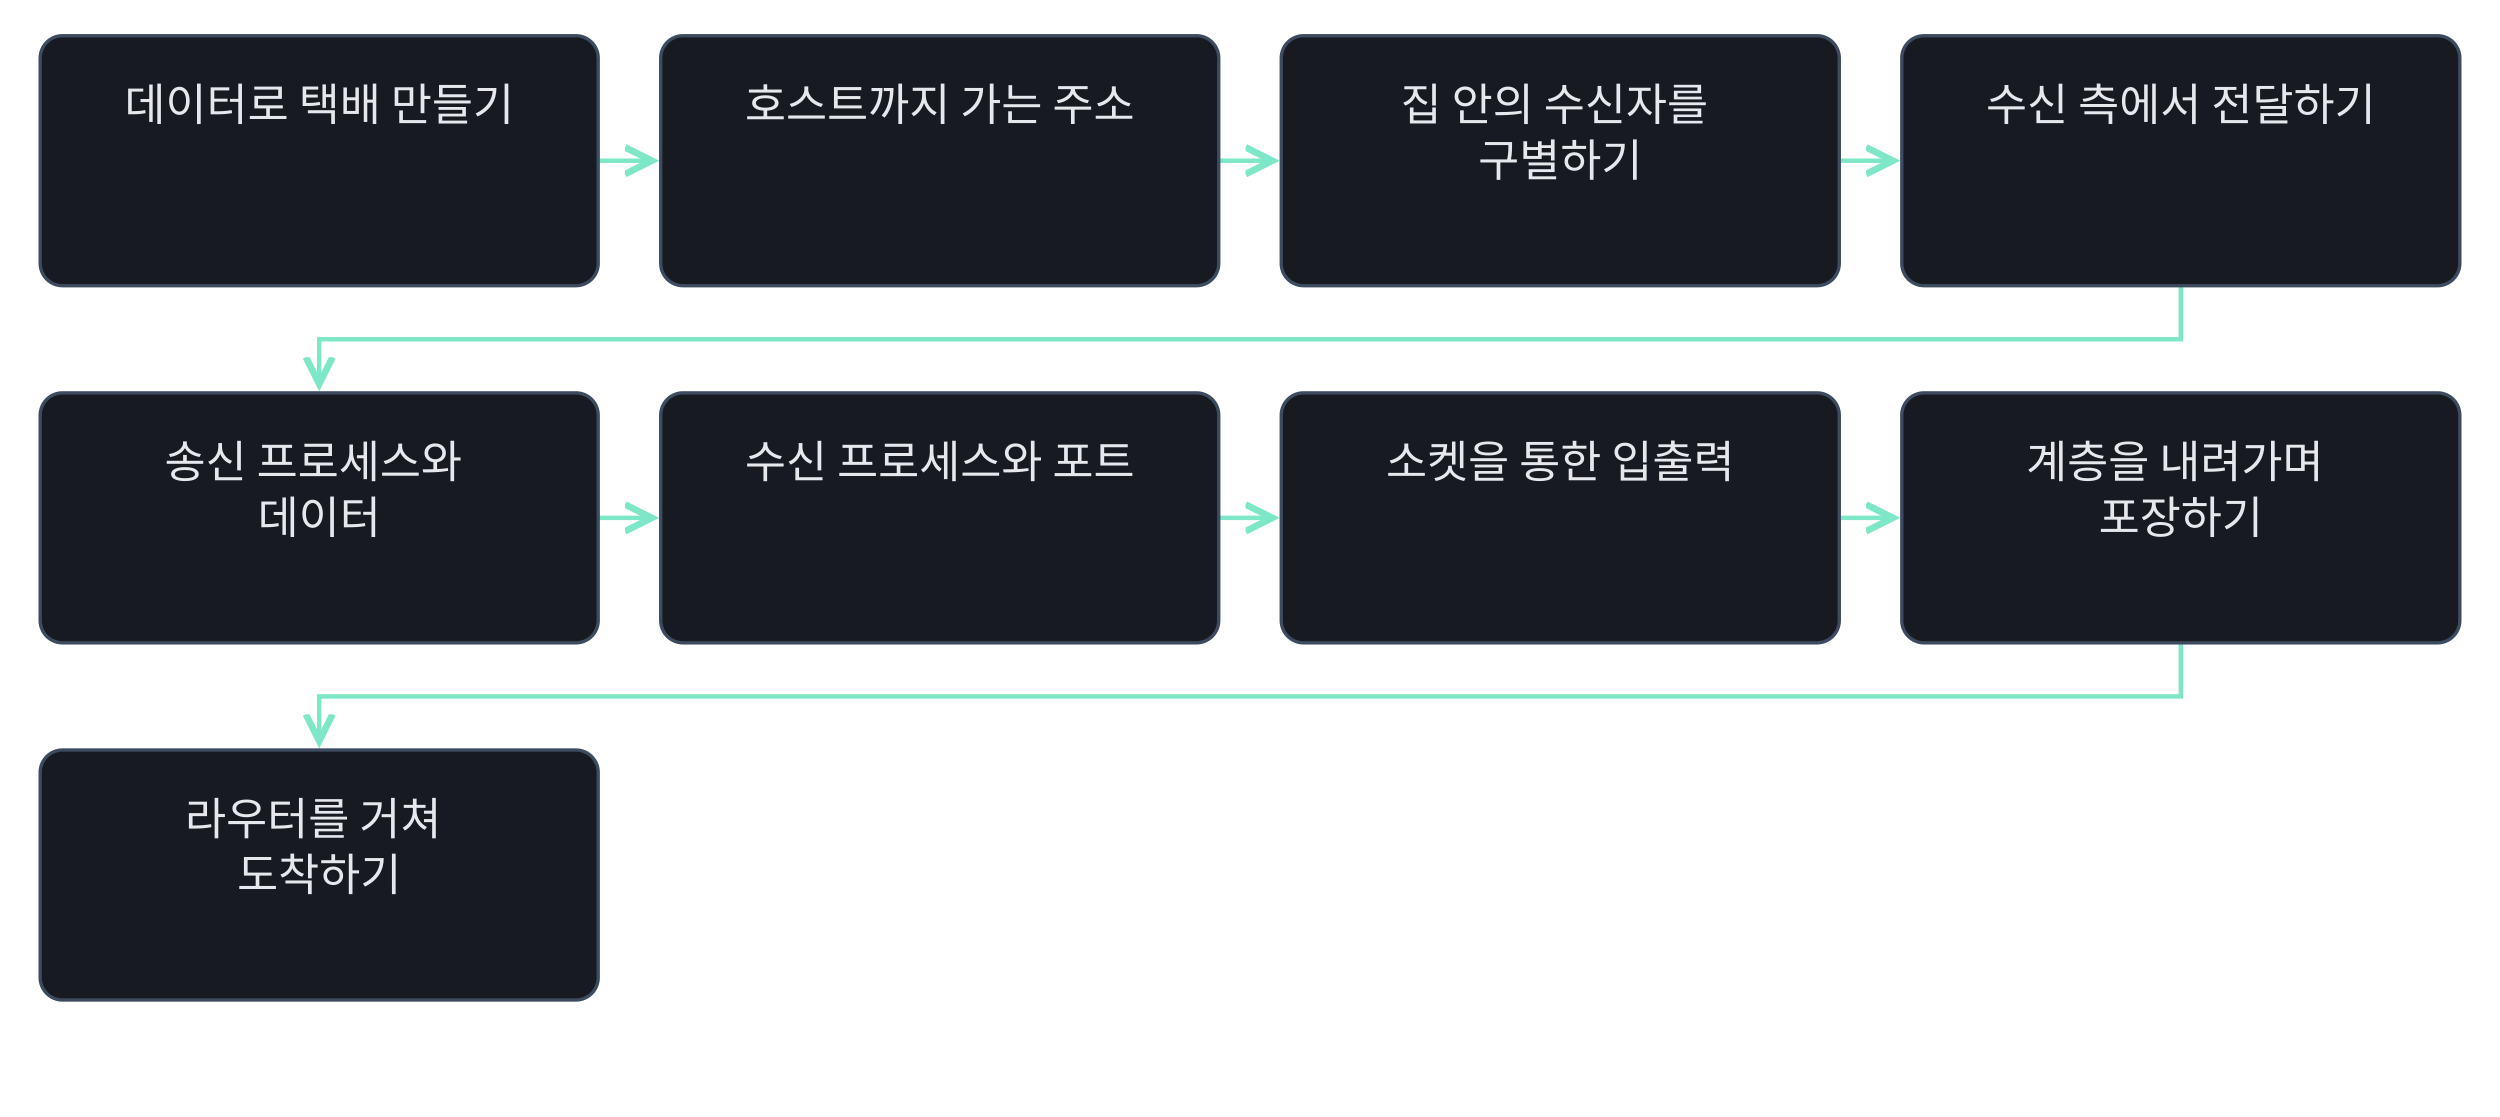
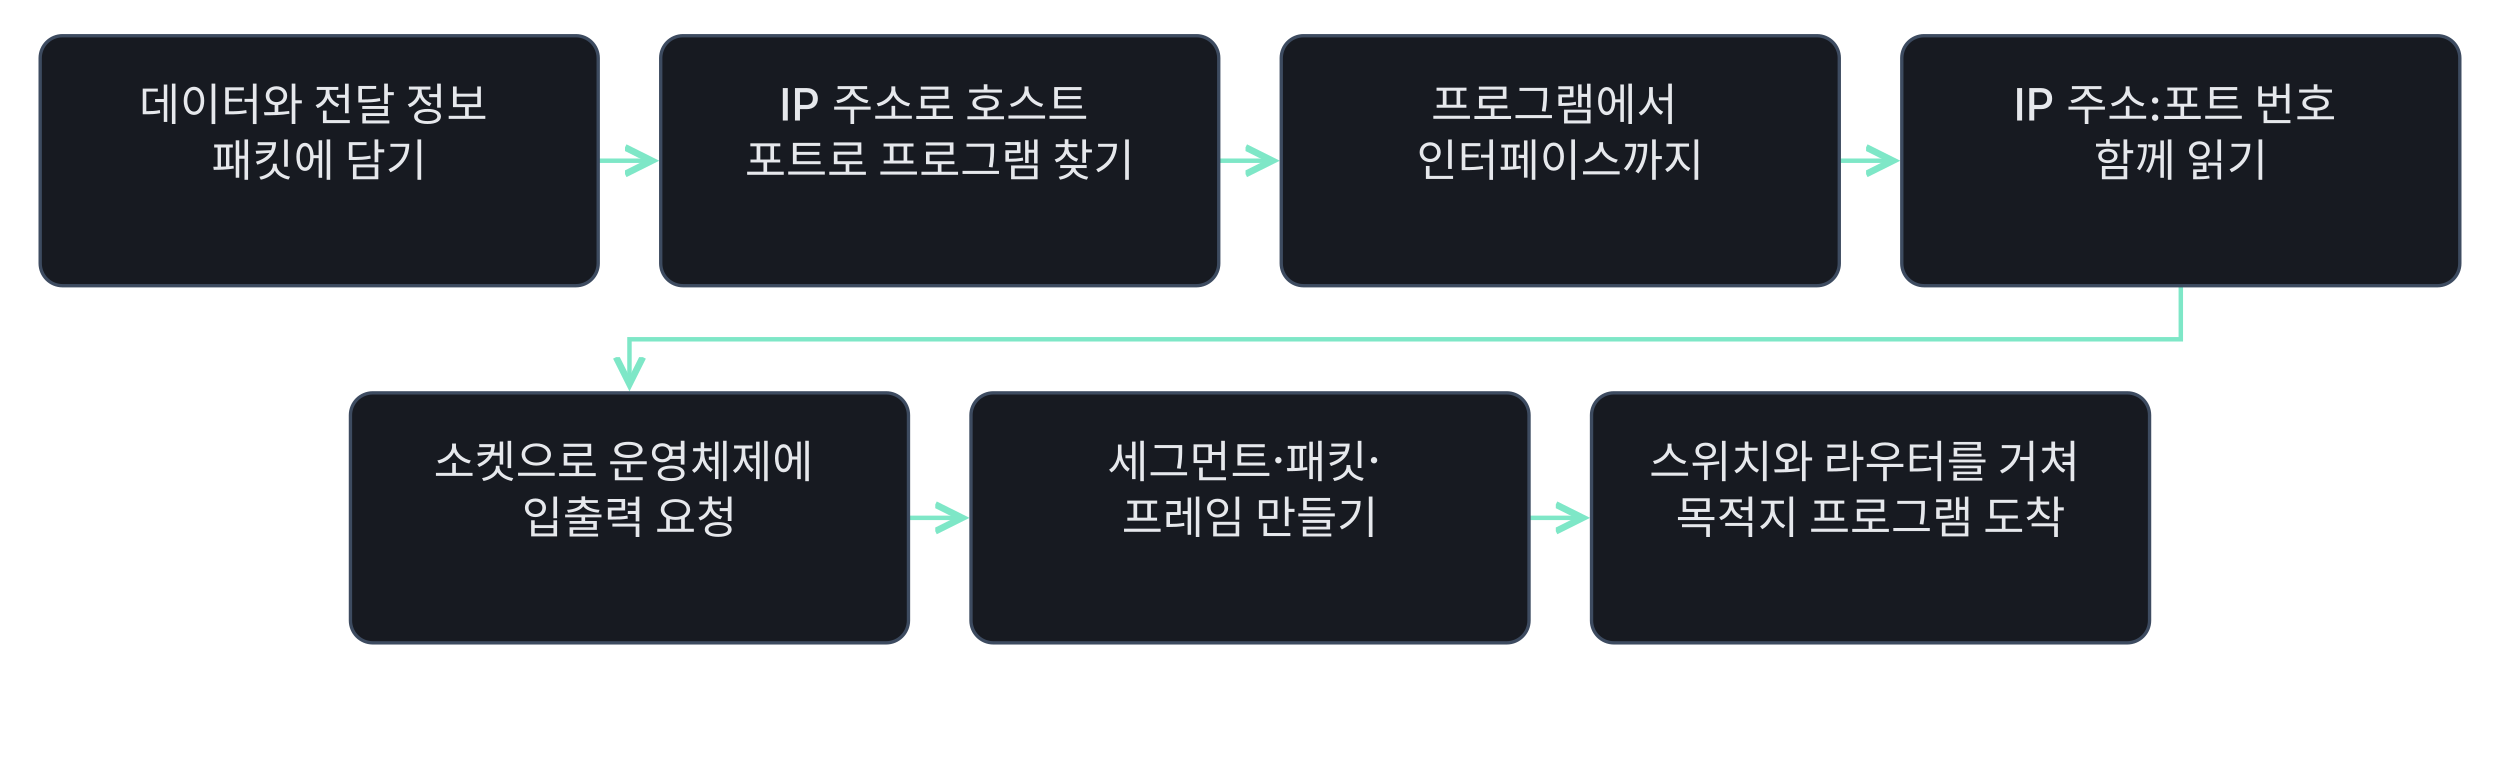
- <svg xmlns="http://www.w3.org/2000/svg" class="learning-flow" viewBox="0 0 1120 500" role="group" aria-labelledby="lesson-14-basic-export-title lesson-14-basic-export-desc" lang="ko">
+ <svg xmlns="http://www.w3.org/2000/svg" class="learning-flow" viewBox="0 0 1120 340" role="group" aria-labelledby="lesson-14-basic-export-title lesson-14-basic-export-desc" lang="ko">
  <defs>
    <marker id="lesson-14-basic-export-arrow" markerWidth="8" markerHeight="8" refX="6" refY="4" orient="auto">
      <path d="M0 1 L6 4 L0 7" fill="none" stroke="#7ee7c7" stroke-width="1.5" />
    </marker>
  </defs>
-   <style>.learning-flow{background:#0f1115}.learning-flow text{font:500 20px -apple-system,BlinkMacSystemFont,'Apple SD Gothic Neo','Segoe UI',sans-serif;fill:#e6e8ec}.learning-flow .flow-note{font-size:18px;fill:#9aa3b2}.learning-flow rect{fill:#171a21;stroke:#3d4b60;stroke-width:1.5}</style>
+   <style>
+     .learning-flow{background:#0f1115}
+     .learning-flow text{font:500 20px -apple-system,BlinkMacSystemFont,'Apple SD Gothic Neo','Segoe UI',sans-serif;fill:#e6e8ec}
+     .learning-flow rect{fill:#171a21;stroke:#3d4b60;stroke-width:1.5}
+   </style>
  <g fill="none" stroke="#7ee7c7" stroke-width="2" marker-end="url(#lesson-14-basic-export-arrow)">
-     <path d="M268 72.0 H292" />
-     <path d="M546 72.0 H570" />
-     <path d="M824 72.0 H848" />
-     <path d="M977.0 128 V152.0 H143.0 V172" />
-     <path d="M268 232.0 H292" />
-     <path d="M546 232.0 H570" />
-     <path d="M824 232.0 H848" />
-     <path d="M977.0 288 V312.0 H143.0 V332" />
+     <path d="M268 72 H292" />
+     <path d="M546 72 H570" />
+     <path d="M824 72 H848" />
+     <path d="M977 128 V152 H282 V172" />
+     <path d="M407 232 H431" />
+     <path d="M685 232 H709" />
  </g>
  <rect x="18" y="16" width="250" height="112" rx="10" />
-   <text x="143.0" y="54" text-anchor="middle">
-     <tspan x="143.0" dy="0">데이터로 택배 만들기</tspan>
+   <text x="143" y="54" text-anchor="middle">
+     <tspan x="143" dy="0">데이터와 전달 정보</tspan>
+     <tspan x="143" dy="25">패킷에 담기</tspan>
  </text>
  <rect x="296" y="16" width="250" height="112" rx="10" />
-   <text x="421.0" y="54" text-anchor="middle">
-     <tspan x="421.0" dy="0">호스트까지 가는 주소</tspan>
+   <text x="421" y="54" text-anchor="middle">
+     <tspan x="421" dy="0">IP 주소로 호스트</tspan>
+     <tspan x="421" dy="25">포트로 프로그램 찾기</tspan>
  </text>
  <rect x="574" y="16" width="250" height="112" rx="10" />
-   <text x="699.0" y="54" text-anchor="middle">
-     <tspan x="699.0" dy="0">집 안의 수신자를</tspan>
-     <tspan x="699.0" dy="25">구별하기</tspan>
+   <text x="699" y="54" text-anchor="middle">
+     <tspan x="699" dy="0">프로그램에서</tspan>
+     <tspan x="699" dy="25">인터페이스까지</tspan>
  </text>
  <rect x="852" y="16" width="250" height="112" rx="10" />
-   <text x="977.0" y="54" text-anchor="middle">
-     <tspan x="977.0" dy="0">수신 측에서 전달하기</tspan>
+   <text x="977" y="54" text-anchor="middle">
+     <tspan x="977" dy="0">IP 주소:포트 번호</tspan>
+     <tspan x="977" dy="25">함께 읽기</tspan>
  </text>
-   <rect x="18" y="176" width="250" height="112" rx="10" />
-   <text x="143.0" y="214" text-anchor="middle">
-     <tspan x="143.0" dy="0">송신 프로세스와</tspan>
-     <tspan x="143.0" dy="25">데이터</tspan>
+   <rect x="157" y="176" width="250" height="112" rx="10" />
+   <text x="282" y="214" text-anchor="middle">
+     <tspan x="282" dy="0">소켓으로 운영체제에</tspan>
+     <tspan x="282" dy="25">입출력 요청</tspan>
  </text>
-   <rect x="296" y="176" width="250" height="112" rx="10" />
-   <text x="421.0" y="214" text-anchor="middle">
-     <tspan x="421.0" dy="0">수신 프로세스와 포트</tspan>
+   <rect x="435" y="176" width="250" height="112" rx="10" />
+   <text x="560" y="214" text-anchor="middle">
+     <tspan x="560" dy="0">세그먼트·패킷·</tspan>
+     <tspan x="560" dy="25">프레임 만들기</tspan>
  </text>
-   <rect x="574" y="176" width="250" height="112" rx="10" />
-   <text x="699.0" y="214" text-anchor="middle">
-     <tspan x="699.0" dy="0">소켓을 통한 입출력</tspan>
-   </text>
-   <rect x="852" y="176" width="250" height="112" rx="10" />
-   <text x="977.0" y="214" text-anchor="middle">
-     <tspan x="977.0" dy="0">계층을 내려가며</tspan>
-     <tspan x="977.0" dy="25">포장하기</tspan>
-   </text>
-   <rect x="18" y="336" width="250" height="112" rx="10" />
-   <text x="143.0" y="374" text-anchor="middle">
-     <tspan x="143.0" dy="0">라우터를 거쳐</tspan>
-     <tspan x="143.0" dy="25">도착하기</tspan>
+   <rect x="713" y="176" width="250" height="112" rx="10" />
+   <text x="838" y="214" text-anchor="middle">
+     <tspan x="838" dy="0">스위치와 라우터를 거쳐</tspan>
+     <tspan x="838" dy="25">목적지 프로그램 도착</tspan>
  </text>
</svg>
